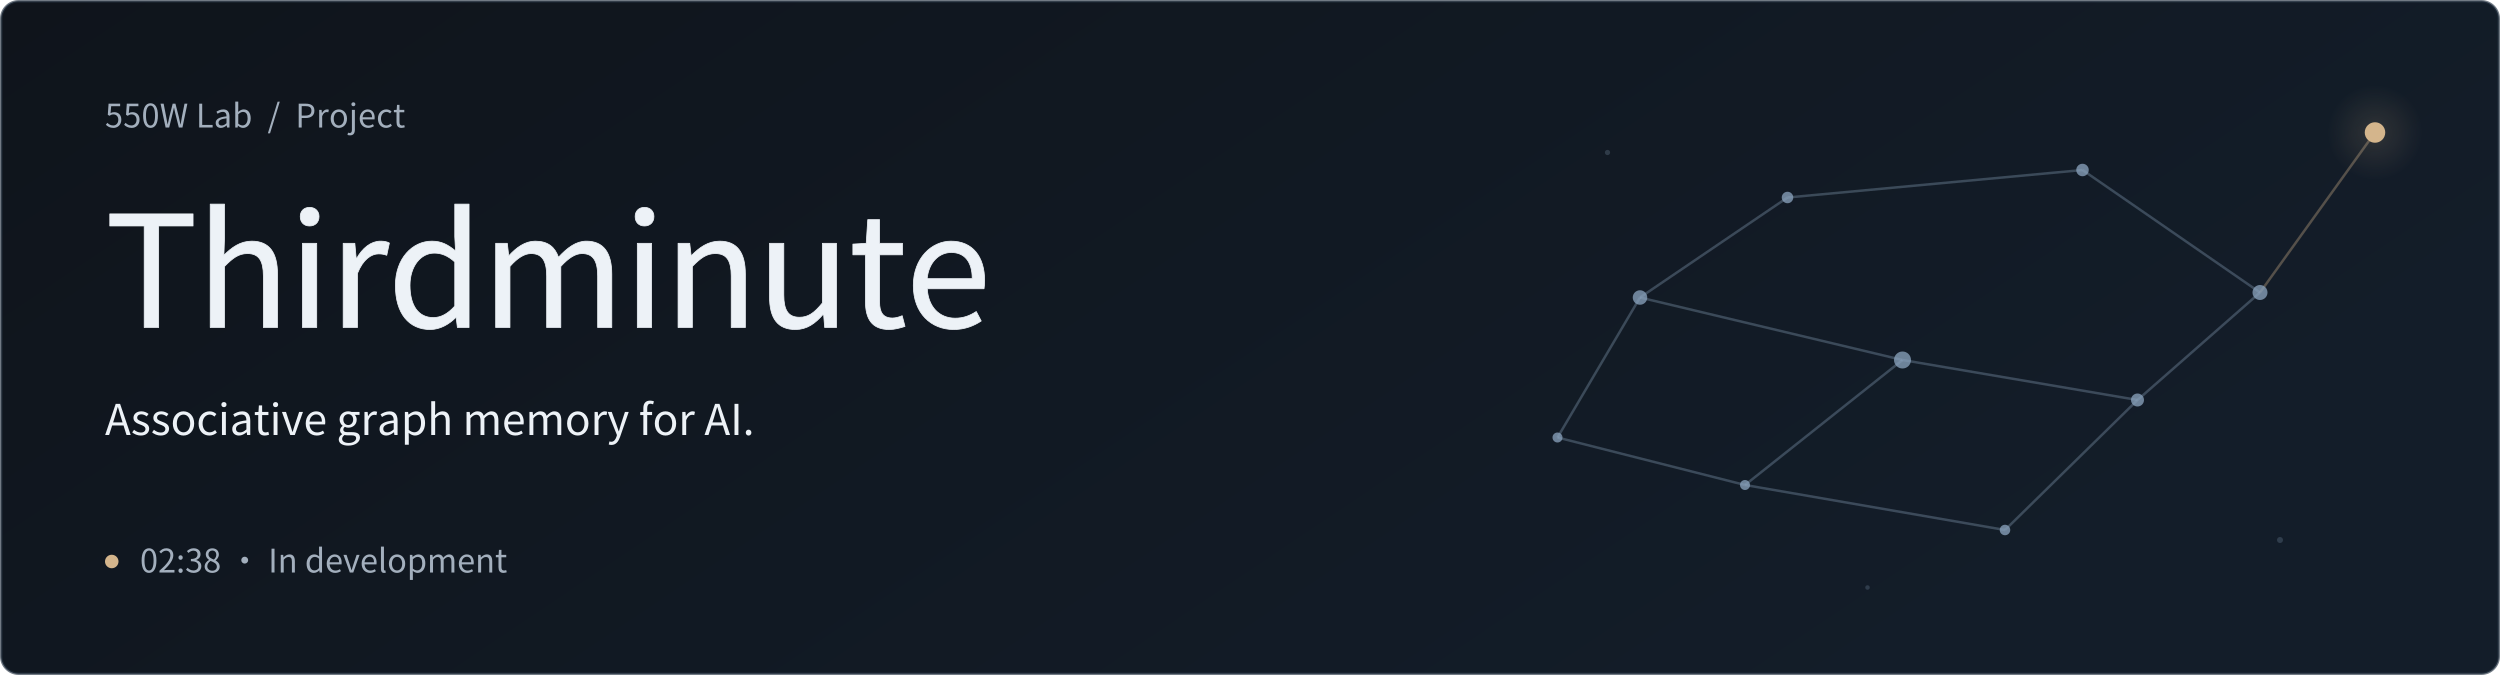
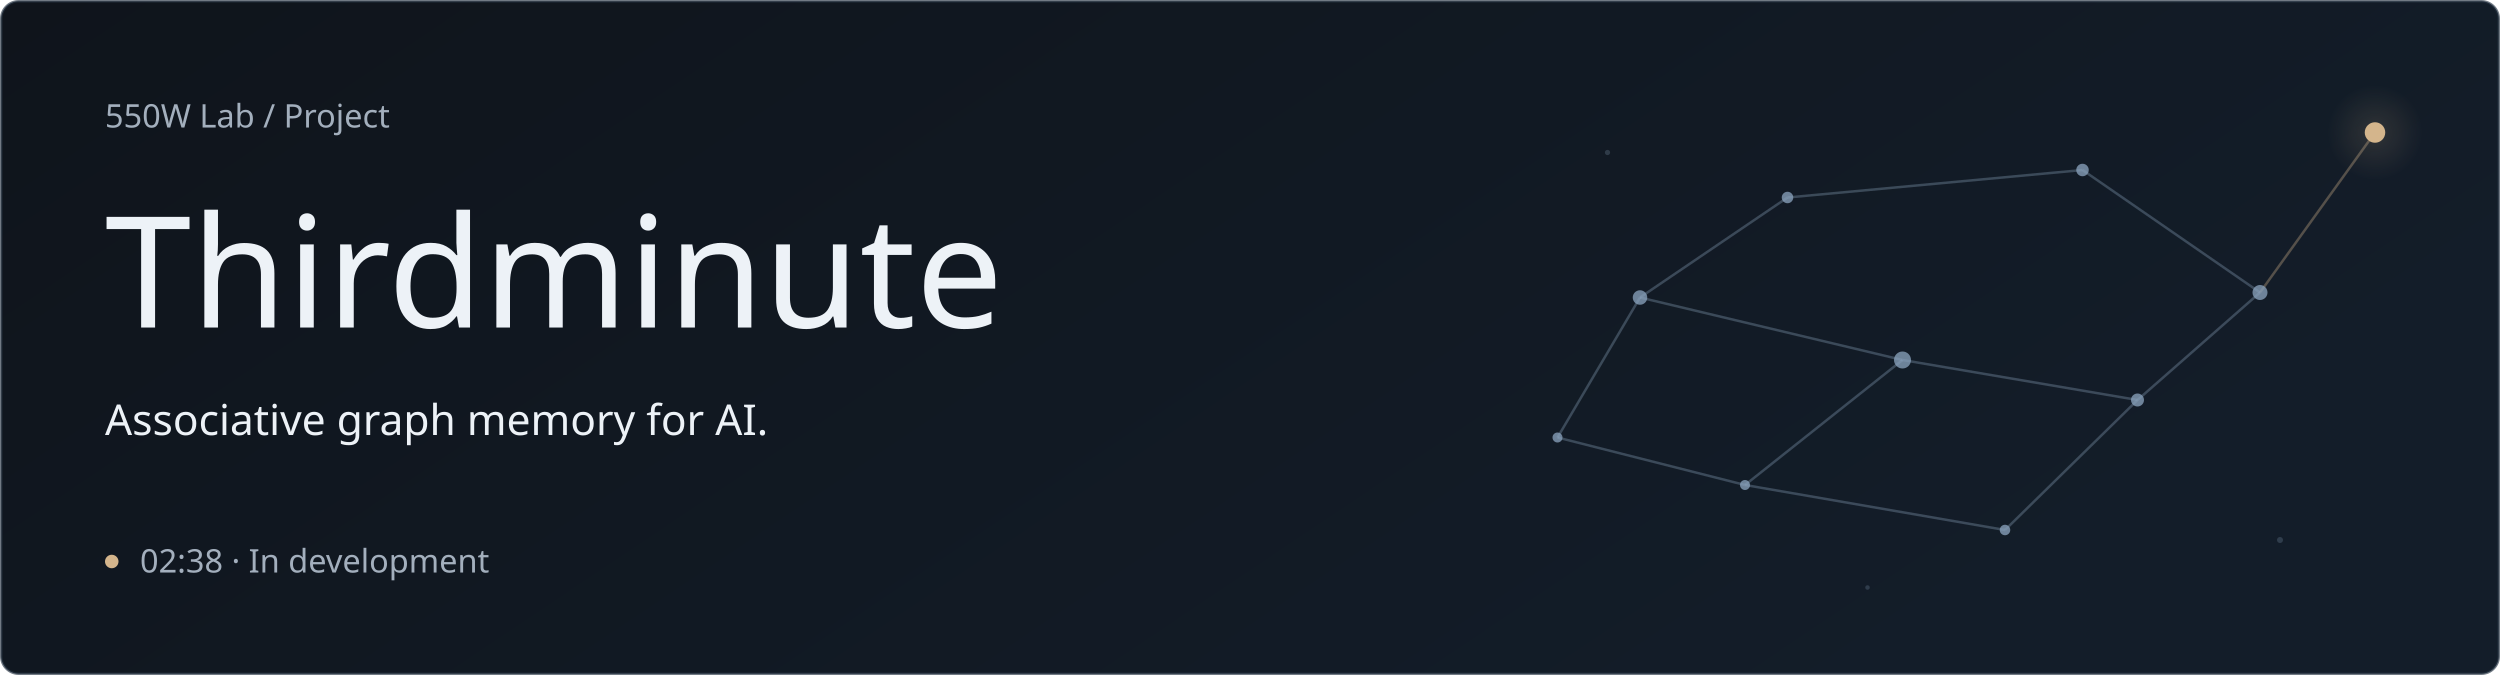
- <svg xmlns="http://www.w3.org/2000/svg" width="1000" height="270" viewBox="0 0 1000 270" role="img" aria-label="Project Thirdminute — Associative graph memory for AI.">
+ <svg xmlns="http://www.w3.org/2000/svg" width="1000" height="270" viewBox="0 0 1000 270" role="img" aria-label="Project Thirdminute — Associative graph memory for AI." xml:lang="en">
  <defs>
    <linearGradient id="surface" x1="0" y1="0" x2="1" y2=".4">
      <stop offset="0" stop-color="#0f141b" />
      <stop offset="1" stop-color="#131d29" />
    </linearGradient>
    <radialGradient id="future-glow">
      <stop offset="0" stop-color="#d4b58c" stop-opacity=".15" />
      <stop offset="1" stop-color="#d4b58c" stop-opacity="0" />
    </radialGradient>
  </defs>
  <rect x=".5" y=".5" width="999" height="269" rx="7" fill="url(#surface)" stroke="#263342" stroke-opacity=".65" />
  <g transform="translate(623 53)" opacity="1">
    <line x1="0" y1="122" x2="33" y2="66" stroke="#8aa3bd" stroke-width="1" opacity=".34" />
    <line x1="0" y1="122" x2="75" y2="141" stroke="#8aa3bd" stroke-width="1" opacity=".34" />
    <line x1="33" y1="66" x2="92" y2="26" stroke="#8aa3bd" stroke-width="1" opacity=".34" />
    <line x1="33" y1="66" x2="138" y2="91" stroke="#8aa3bd" stroke-width="1" opacity=".34" />
    <line x1="75" y1="141" x2="138" y2="91" stroke="#8aa3bd" stroke-width="1" opacity=".34" />
    <line x1="75" y1="141" x2="179" y2="159" stroke="#8aa3bd" stroke-width="1" opacity=".34" />
    <line x1="92" y1="26" x2="210" y2="15" stroke="#8aa3bd" stroke-width="1" opacity=".34" />
    <line x1="138" y1="91" x2="232" y2="107" stroke="#8aa3bd" stroke-width="1" opacity=".34" />
    <line x1="179" y1="159" x2="232" y2="107" stroke="#8aa3bd" stroke-width="1" opacity=".34" />
    <line x1="210" y1="15" x2="281" y2="64" stroke="#8aa3bd" stroke-width="1" opacity=".34" />
    <line x1="232" y1="107" x2="281" y2="64" stroke="#8aa3bd" stroke-width="1" opacity=".34" />
    <line x1="281" y1="64" x2="327" y2="0" stroke="#d4b58c" stroke-width="1" opacity=".34" />
    <circle cx="20" cy="8" r="1.05" fill="#8aa3bd" opacity=".24" />
    <circle cx="124" cy="182" r="0.9" fill="#8aa3bd" opacity=".24" />
    <circle cx="289" cy="163" r="1.2" fill="#8aa3bd" opacity=".24" />
    <circle cx="0" cy="122" r="2.0" fill="#8aa3bd" opacity=".76" />
    <circle cx="33" cy="66" r="2.9" fill="#8aa3bd" opacity=".76" />
    <circle cx="75" cy="141" r="2.0" fill="#8aa3bd" opacity=".76" />
    <circle cx="92" cy="26" r="2.3" fill="#8aa3bd" opacity=".76" />
    <circle cx="138" cy="91" r="3.4" fill="#8aa3bd" opacity=".76" />
    <circle cx="179" cy="159" r="2.1" fill="#8aa3bd" opacity=".76" />
    <circle cx="210" cy="15" r="2.5" fill="#8aa3bd" opacity=".76" />
    <circle cx="232" cy="107" r="2.6" fill="#8aa3bd" opacity=".76" />
    <circle cx="281" cy="64" r="3.0" fill="#8aa3bd" opacity=".76" />
    <circle cx="327" cy="0" r="19" fill="url(#future-glow)" />
    <circle cx="327" cy="0" r="4.1" fill="#d4b58c" />
  </g>
-   <path fill="#a3afbd" transform="translate(42.000 51.000) scale(0.013 -0.013)" d="M262 -13C385 -13 502 78 502 238C502 400 402 472 281 472C237 472 204 461 171 443L190 655H466V733H110L86 391L135 360C177 388 208 403 257 403C349 403 409 341 409 236C409 129 340 63 253 63C168 63 114 102 73 144L27 84C77 35 147 -13 262 -13Z" />
-   <path fill="#a3afbd" transform="translate(49.295 51.000) scale(0.013 -0.013)" d="M262 -13C385 -13 502 78 502 238C502 400 402 472 281 472C237 472 204 461 171 443L190 655H466V733H110L86 391L135 360C177 388 208 403 257 403C349 403 409 341 409 236C409 129 340 63 253 63C168 63 114 102 73 144L27 84C77 35 147 -13 262 -13Z" />
-   <path fill="#a3afbd" transform="translate(56.590 51.000) scale(0.013 -0.013)" d="M278 -13C417 -13 506 113 506 369C506 623 417 746 278 746C138 746 50 623 50 369C50 113 138 -13 278 -13ZM278 61C195 61 138 154 138 369C138 583 195 674 278 674C361 674 418 583 418 369C418 154 361 61 278 61Z" />
-   <path fill="#a3afbd" transform="translate(63.885 51.000) scale(0.013 -0.013)" d="M181 0H291L400 442C412 500 426 553 437 609H441C453 553 464 500 477 442L588 0H700L851 733H763L684 334C671 255 657 176 644 96H638C620 176 604 256 586 334L484 733H399L298 334C280 255 262 176 246 96H242C227 176 213 255 198 334L121 733H26Z" />
-   <path fill="#a3afbd" transform="translate(78.371 51.000) scale(0.013 -0.013)" d="M101 0H514V79H193V733H101Z" />
-   <path fill="#a3afbd" transform="translate(85.510 51.000) scale(0.013 -0.013)" d="M217 -13C284 -13 345 22 397 65H400L408 0H483V334C483 469 428 557 295 557C207 557 131 518 82 486L117 423C160 452 217 481 280 481C369 481 392 414 392 344C161 318 59 259 59 141C59 43 126 -13 217 -13ZM243 61C189 61 147 85 147 147C147 217 209 262 392 283V132C339 85 295 61 243 61Z" />
-   <path fill="#a3afbd" transform="translate(92.909 51.000) scale(0.013 -0.013)" d="M331 -13C455 -13 567 94 567 280C567 448 491 557 351 557C290 557 230 523 180 481L184 578V796H92V0H165L173 56H177C224 13 281 -13 331 -13ZM316 64C280 64 231 78 184 120V406C235 454 283 480 328 480C432 480 472 400 472 279C472 145 406 64 316 64Z" />
-   <path fill="#a3afbd" transform="translate(107.007 51.000) scale(0.013 -0.013)" d="M11 -179H78L377 794H311Z" />
-   <path fill="#a3afbd" transform="translate(118.167 51.000) scale(0.013 -0.013)" d="M101 0H193V292H314C475 292 584 363 584 518C584 678 474 733 310 733H101ZM193 367V658H298C427 658 492 625 492 518C492 413 431 367 302 367Z" />
-   <path fill="#a3afbd" transform="translate(126.476 51.000) scale(0.013 -0.013)" d="M92 0H184V349C220 441 275 475 320 475C343 475 355 472 373 466L390 545C373 554 356 557 332 557C272 557 216 513 178 444H176L167 543H92Z" />
-   <path fill="#a3afbd" transform="translate(131.600 51.000) scale(0.013 -0.013)" d="M303 -13C436 -13 554 91 554 271C554 452 436 557 303 557C170 557 52 452 52 271C52 91 170 -13 303 -13ZM303 63C209 63 146 146 146 271C146 396 209 480 303 480C397 480 461 396 461 271C461 146 397 63 303 63Z" />
-   <path fill="#a3afbd" transform="translate(139.558 51.000) scale(0.013 -0.013)" d="M35 -242C143 -242 184 -173 184 -62V543H93V-62C93 -128 80 -169 26 -169C7 -169 -12 -164 -26 -159L-44 -228C-25 -236 3 -242 35 -242ZM138 655C173 655 199 679 199 716C199 751 173 775 138 775C102 775 77 751 77 716C77 679 102 655 138 655Z" />
-   <path fill="#a3afbd" transform="translate(143.213 51.000) scale(0.013 -0.013)" d="M312 -13C385 -13 443 11 490 42L458 103C417 76 375 60 322 60C219 60 148 134 142 250H508C510 264 512 282 512 302C512 457 434 557 295 557C171 557 52 448 52 271C52 92 167 -13 312 -13ZM141 315C152 423 220 484 297 484C382 484 432 425 432 315Z" />
-   <path fill="#a3afbd" transform="translate(150.495 51.000) scale(0.013 -0.013)" d="M306 -13C371 -13 433 13 482 55L442 117C408 87 364 63 314 63C214 63 146 146 146 271C146 396 218 480 317 480C359 480 394 461 425 433L471 493C433 527 384 557 313 557C173 557 52 452 52 271C52 91 162 -13 306 -13Z" />
-   <path fill="#a3afbd" transform="translate(157.205 51.000) scale(0.013 -0.013)" d="M262 -13C296 -13 332 -3 363 7L345 76C327 68 303 61 283 61C220 61 199 99 199 165V469H347V543H199V696H123L113 543L27 538V469H108V168C108 59 147 -13 262 -13Z" />
-   <path fill="#edf2f7" stroke="#edf2f7" stroke-width="5" stroke-linejoin="round" paint-order="stroke fill" transform="translate(42.000 131.000) scale(0.062 -0.062)" d="M253 0H346V655H568V733H31V655H253Z" />
-   <path fill="#edf2f7" stroke="#edf2f7" stroke-width="5" stroke-linejoin="round" paint-order="stroke fill" transform="translate(78.388 131.000) scale(0.062 -0.062)" d="M92 0H184V394C238 449 276 477 332 477C404 477 435 434 435 332V0H526V344C526 482 474 557 360 557C286 557 230 516 180 466L184 578V796H92Z" />
-   <path fill="#edf2f7" stroke="#edf2f7" stroke-width="5" stroke-linejoin="round" paint-order="stroke fill" transform="translate(115.272 131.000) scale(0.062 -0.062)" d="M92 0H184V543H92ZM138 655C174 655 199 679 199 716C199 751 174 775 138 775C102 775 78 751 78 716C78 679 102 655 138 655Z" />
-   <path fill="#edf2f7" stroke="#edf2f7" stroke-width="5" stroke-linejoin="round" paint-order="stroke fill" transform="translate(131.572 131.000) scale(0.062 -0.062)" d="M92 0H184V349C220 441 275 475 320 475C343 475 355 472 373 466L390 545C373 554 356 557 332 557C272 557 216 513 178 444H176L167 543H92Z" />
-   <path fill="#edf2f7" stroke="#edf2f7" stroke-width="5" stroke-linejoin="round" paint-order="stroke fill" transform="translate(154.878 131.000) scale(0.062 -0.062)" d="M277 -13C342 -13 400 22 442 64H445L453 0H528V796H436V587L441 494C393 533 352 557 288 557C164 557 53 447 53 271C53 90 141 -13 277 -13ZM297 64C202 64 147 141 147 272C147 396 217 480 304 480C349 480 391 464 436 423V138C391 88 347 64 297 64Z" />
-   <path fill="#edf2f7" stroke="#edf2f7" stroke-width="5" stroke-linejoin="round" paint-order="stroke fill" transform="translate(192.568 131.000) scale(0.062 -0.062)" d="M92 0H184V394C233 450 279 477 320 477C389 477 421 434 421 332V0H512V394C563 450 607 477 649 477C718 477 750 434 750 332V0H841V344C841 482 788 557 677 557C610 557 554 514 497 453C475 517 431 557 347 557C282 557 226 516 178 464H176L167 543H92Z" />
-   <path fill="#edf2f7" stroke="#edf2f7" stroke-width="5" stroke-linejoin="round" paint-order="stroke fill" transform="translate(249.230 131.000) scale(0.062 -0.062)" d="M92 0H184V543H92ZM138 655C174 655 199 679 199 716C199 751 174 775 138 775C102 775 78 751 78 716C78 679 102 655 138 655Z" />
-   <path fill="#edf2f7" stroke="#edf2f7" stroke-width="5" stroke-linejoin="round" paint-order="stroke fill" transform="translate(265.530 131.000) scale(0.062 -0.062)" d="M92 0H184V394C238 449 276 477 332 477C404 477 435 434 435 332V0H526V344C526 482 474 557 360 557C286 557 229 516 178 464H176L167 543H92Z" />
-   <path fill="#edf2f7" stroke="#edf2f7" stroke-width="5" stroke-linejoin="round" paint-order="stroke fill" transform="translate(302.600 131.000) scale(0.062 -0.062)" d="M251 -13C325 -13 379 26 430 85H433L440 0H516V543H425V158C373 94 334 66 278 66C206 66 176 109 176 210V543H84V199C84 60 136 -13 251 -13Z" />
-   <path fill="#edf2f7" stroke="#edf2f7" stroke-width="5" stroke-linejoin="round" paint-order="stroke fill" transform="translate(339.484 131.000) scale(0.062 -0.062)" d="M262 -13C296 -13 332 -3 363 7L345 76C327 68 303 61 283 61C220 61 199 99 199 165V469H347V543H199V696H123L113 543L27 538V469H108V168C108 59 147 -13 262 -13Z" />
-   <path fill="#edf2f7" stroke="#edf2f7" stroke-width="5" stroke-linejoin="round" paint-order="stroke fill" transform="translate(362.108 131.000) scale(0.062 -0.062)" d="M312 -13C385 -13 443 11 490 42L458 103C417 76 375 60 322 60C219 60 148 134 142 250H508C510 264 512 282 512 302C512 457 434 557 295 557C171 557 52 448 52 271C52 92 167 -13 312 -13ZM141 315C152 423 220 484 297 484C382 484 432 425 432 315Z" />
-   <path fill="#edf2f7" transform="translate(42.000 174.000) scale(0.017 -0.017)" d="M4 0H97L168 224H436L506 0H604L355 733H252ZM191 297 227 410C253 493 277 572 300 658H304C328 573 351 493 378 410L413 297Z" />
-   <path fill="#edf2f7" transform="translate(52.336 174.000) scale(0.017 -0.017)" d="M234 -13C362 -13 431 60 431 148C431 251 345 283 266 313C205 336 149 356 149 407C149 450 181 486 250 486C298 486 336 465 373 438L417 495C376 529 316 557 249 557C130 557 62 489 62 403C62 310 144 274 220 246C280 224 344 198 344 143C344 96 309 58 237 58C172 58 124 84 76 123L32 62C83 19 157 -13 234 -13Z" />
-   <path fill="#edf2f7" transform="translate(60.292 174.000) scale(0.017 -0.017)" d="M234 -13C362 -13 431 60 431 148C431 251 345 283 266 313C205 336 149 356 149 407C149 450 181 486 250 486C298 486 336 465 373 438L417 495C376 529 316 557 249 557C130 557 62 489 62 403C62 310 144 274 220 246C280 224 344 198 344 143C344 96 309 58 237 58C172 58 124 84 76 123L32 62C83 19 157 -13 234 -13Z" />
-   <path fill="#edf2f7" transform="translate(68.248 174.000) scale(0.017 -0.017)" d="M303 -13C436 -13 554 91 554 271C554 452 436 557 303 557C170 557 52 452 52 271C52 91 170 -13 303 -13ZM303 63C209 63 146 146 146 271C146 396 209 480 303 480C397 480 461 396 461 271C461 146 397 63 303 63Z" />
-   <path fill="#edf2f7" transform="translate(78.550 174.000) scale(0.017 -0.017)" d="M306 -13C371 -13 433 13 482 55L442 117C408 87 364 63 314 63C214 63 146 146 146 271C146 396 218 480 317 480C359 480 394 461 425 433L471 493C433 527 384 557 313 557C173 557 52 452 52 271C52 91 162 -13 306 -13Z" />
-   <path fill="#edf2f7" transform="translate(87.220 174.000) scale(0.017 -0.017)" d="M92 0H184V543H92ZM138 655C174 655 199 679 199 716C199 751 174 775 138 775C102 775 78 751 78 716C78 679 102 655 138 655Z" />
-   <path fill="#edf2f7" transform="translate(91.895 174.000) scale(0.017 -0.017)" d="M217 -13C284 -13 345 22 397 65H400L408 0H483V334C483 469 428 557 295 557C207 557 131 518 82 486L117 423C160 452 217 481 280 481C369 481 392 414 392 344C161 318 59 259 59 141C59 43 126 -13 217 -13ZM243 61C189 61 147 85 147 147C147 217 209 262 392 283V132C339 85 295 61 243 61Z" />
-   <path fill="#edf2f7" transform="translate(101.466 174.000) scale(0.017 -0.017)" d="M262 -13C296 -13 332 -3 363 7L345 76C327 68 303 61 283 61C220 61 199 99 199 165V469H347V543H199V696H123L113 543L27 538V469H108V168C108 59 147 -13 262 -13Z" />
-   <path fill="#edf2f7" transform="translate(107.875 174.000) scale(0.017 -0.017)" d="M92 0H184V543H92ZM138 655C174 655 199 679 199 716C199 751 174 775 138 775C102 775 78 751 78 716C78 679 102 655 138 655Z" />
-   <path fill="#edf2f7" transform="translate(112.550 174.000) scale(0.017 -0.017)" d="M209 0H316L508 543H418L315 234C299 181 281 126 265 74H260C244 126 227 181 210 234L108 543H13Z" />
-   <path fill="#edf2f7" transform="translate(121.407 174.000) scale(0.017 -0.017)" d="M312 -13C385 -13 443 11 490 42L458 103C417 76 375 60 322 60C219 60 148 134 142 250H508C510 264 512 282 512 302C512 457 434 557 295 557C171 557 52 448 52 271C52 92 167 -13 312 -13ZM141 315C152 423 220 484 297 484C382 484 432 425 432 315Z" />
-   <path fill="#edf2f7" transform="translate(134.633 174.000) scale(0.017 -0.017)" d="M275 -250C443 -250 550 -163 550 -62C550 28 486 67 361 67H254C181 67 159 92 159 126C159 156 174 174 194 191C218 179 248 172 274 172C386 172 473 245 473 361C473 408 455 448 429 473H540V543H351C332 551 305 557 274 557C165 557 71 482 71 363C71 298 106 245 142 217V213C113 193 82 157 82 112C82 69 103 40 131 23V18C80 -13 51 -58 51 -105C51 -198 143 -250 275 -250ZM274 234C212 234 159 284 159 363C159 443 211 490 274 490C339 490 390 443 390 363C390 284 337 234 274 234ZM288 -187C189 -187 131 -150 131 -92C131 -61 147 -28 186 0C210 -6 236 -8 256 -8H350C422 -8 460 -26 460 -77C460 -133 393 -187 288 -187Z" />
-   <path fill="#edf2f7" transform="translate(144.221 174.000) scale(0.017 -0.017)" d="M92 0H184V349C220 441 275 475 320 475C343 475 355 472 373 466L390 545C373 554 356 557 332 557C272 557 216 513 178 444H176L167 543H92Z" />
-   <path fill="#edf2f7" transform="translate(150.817 174.000) scale(0.017 -0.017)" d="M217 -13C284 -13 345 22 397 65H400L408 0H483V334C483 469 428 557 295 557C207 557 131 518 82 486L117 423C160 452 217 481 280 481C369 481 392 414 392 344C161 318 59 259 59 141C59 43 126 -13 217 -13ZM243 61C189 61 147 85 147 147C147 217 209 262 392 283V132C339 85 295 61 243 61Z" />
-   <path fill="#edf2f7" transform="translate(160.388 174.000) scale(0.017 -0.017)" d="M92 -229H184V-45L181 50C230 9 282 -13 331 -13C455 -13 567 94 567 280C567 448 491 557 351 557C288 557 227 521 178 480H176L167 543H92ZM316 64C280 64 232 78 184 120V406C236 454 283 480 328 480C432 480 472 400 472 279C472 145 406 64 316 64Z" />
-   <path fill="#edf2f7" transform="translate(170.928 174.000) scale(0.017 -0.017)" d="M92 0H184V394C238 449 276 477 332 477C404 477 435 434 435 332V0H526V344C526 482 474 557 360 557C286 557 230 516 180 466L184 578V796H92Z" />
-   <path fill="#edf2f7" transform="translate(185.055 174.000) scale(0.017 -0.017)" d="M92 0H184V394C233 450 279 477 320 477C389 477 421 434 421 332V0H512V394C563 450 607 477 649 477C718 477 750 434 750 332V0H841V344C841 482 788 557 677 557C610 557 554 514 497 453C475 517 431 557 347 557C282 557 226 516 178 464H176L167 543H92Z" />
-   <path fill="#edf2f7" transform="translate(200.797 174.000) scale(0.017 -0.017)" d="M312 -13C385 -13 443 11 490 42L458 103C417 76 375 60 322 60C219 60 148 134 142 250H508C510 264 512 282 512 302C512 457 434 557 295 557C171 557 52 448 52 271C52 92 167 -13 312 -13ZM141 315C152 423 220 484 297 484C382 484 432 425 432 315Z" />
-   <path fill="#edf2f7" transform="translate(210.215 174.000) scale(0.017 -0.017)" d="M92 0H184V394C233 450 279 477 320 477C389 477 421 434 421 332V0H512V394C563 450 607 477 649 477C718 477 750 434 750 332V0H841V344C841 482 788 557 677 557C610 557 554 514 497 453C475 517 431 557 347 557C282 557 226 516 178 464H176L167 543H92Z" />
-   <path fill="#edf2f7" transform="translate(225.957 174.000) scale(0.017 -0.017)" d="M303 -13C436 -13 554 91 554 271C554 452 436 557 303 557C170 557 52 452 52 271C52 91 170 -13 303 -13ZM303 63C209 63 146 146 146 271C146 396 209 480 303 480C397 480 461 396 461 271C461 146 397 63 303 63Z" />
-   <path fill="#edf2f7" transform="translate(236.259 174.000) scale(0.017 -0.017)" d="M92 0H184V349C220 441 275 475 320 475C343 475 355 472 373 466L390 545C373 554 356 557 332 557C272 557 216 513 178 444H176L167 543H92Z" />
-   <path fill="#edf2f7" transform="translate(242.855 174.000) scale(0.017 -0.017)" d="M101 -234C209 -234 266 -152 304 -46L508 543H419L321 242C307 193 291 138 277 88H272C253 139 235 194 218 242L108 543H13L231 -1L219 -42C196 -109 158 -159 97 -159C82 -159 66 -154 55 -150L37 -223C54 -230 76 -234 101 -234Z" />
-   <path fill="#edf2f7" transform="translate(255.520 174.000) scale(0.017 -0.017)" d="M33 469H107V0H198V469H313V543H198V629C198 699 223 736 275 736C294 736 316 731 336 721L356 792C331 802 299 809 265 809C157 809 107 740 107 630V543L33 538Z" />
-   <path fill="#edf2f7" transform="translate(261.045 174.000) scale(0.017 -0.017)" d="M303 -13C436 -13 554 91 554 271C554 452 436 557 303 557C170 557 52 452 52 271C52 91 170 -13 303 -13ZM303 63C209 63 146 146 146 271C146 396 209 480 303 480C397 480 461 396 461 271C461 146 397 63 303 63Z" />
-   <path fill="#edf2f7" transform="translate(271.347 174.000) scale(0.017 -0.017)" d="M92 0H184V349C220 441 275 475 320 475C343 475 355 472 373 466L390 545C373 554 356 557 332 557C272 557 216 513 178 444H176L167 543H92Z" />
-   <path fill="#edf2f7" transform="translate(281.751 174.000) scale(0.017 -0.017)" d="M4 0H97L168 224H436L506 0H604L355 733H252ZM191 297 227 410C253 493 277 572 300 658H304C328 573 351 493 378 410L413 297Z" />
-   <path fill="#edf2f7" transform="translate(292.087 174.000) scale(0.017 -0.017)" d="M101 0H193V733H101Z" />
-   <path fill="#edf2f7" transform="translate(297.068 174.000) scale(0.017 -0.017)" d="M139 -13C175 -13 205 15 205 56C205 98 175 126 139 126C102 126 73 98 73 56C73 15 102 -13 139 -13Z" />
-   <circle cx="44.7" cy="224.6" r="2.7" fill="#d4b58c" />
-   <path fill="#a3afbd" transform="translate(56.000 229.000) scale(0.013 -0.013)" d="M278 -13C417 -13 506 113 506 369C506 623 417 746 278 746C138 746 50 623 50 369C50 113 138 -13 278 -13ZM278 61C195 61 138 154 138 369C138 583 195 674 278 674C361 674 418 583 418 369C418 154 361 61 278 61Z" />
-   <path fill="#a3afbd" transform="translate(63.215 229.000) scale(0.013 -0.013)" d="M44 0H505V79H302C265 79 220 75 182 72C354 235 470 384 470 531C470 661 387 746 256 746C163 746 99 704 40 639L93 587C134 636 185 672 245 672C336 672 380 611 380 527C380 401 274 255 44 54Z" />
-   <path fill="#a3afbd" transform="translate(70.430 229.000) scale(0.013 -0.013)" d="M139 390C175 390 205 418 205 460C205 501 175 530 139 530C102 530 73 501 73 460C73 418 102 390 139 390ZM139 -13C175 -13 205 15 205 56C205 98 175 126 139 126C102 126 73 98 73 56C73 15 102 -13 139 -13Z" />
-   <path fill="#a3afbd" transform="translate(74.044 229.000) scale(0.013 -0.013)" d="M263 -13C394 -13 499 65 499 196C499 297 430 361 344 382V387C422 414 474 474 474 563C474 679 384 746 260 746C176 746 111 709 56 659L105 601C147 643 198 672 257 672C334 672 381 626 381 556C381 477 330 416 178 416V346C348 346 406 288 406 199C406 115 345 63 257 63C174 63 119 103 76 147L29 88C77 35 149 -13 263 -13Z" />
-   <path fill="#a3afbd" transform="translate(81.259 229.000) scale(0.013 -0.013)" d="M280 -13C417 -13 509 70 509 176C509 277 450 332 386 369V374C429 408 483 474 483 551C483 664 407 744 282 744C168 744 81 669 81 558C81 481 127 426 180 389V385C113 349 46 280 46 182C46 69 144 -13 280 -13ZM330 398C243 432 164 471 164 558C164 629 213 676 281 676C359 676 405 619 405 546C405 492 379 442 330 398ZM281 55C193 55 127 112 127 190C127 260 169 318 228 356C332 314 422 278 422 179C422 106 366 55 281 55Z" />
-   <path fill="#a3afbd" transform="translate(91.386 229.000) scale(0.013 -0.013)" d="M500 486C441 486 394 439 394 380C394 321 441 274 500 274C559 274 606 321 606 380C606 439 559 486 500 486Z" />
-   <path fill="#a3afbd" transform="translate(107.298 229.000) scale(0.013 -0.013)" d="M101 0H193V733H101Z" />
-   <path fill="#a3afbd" transform="translate(111.107 229.000) scale(0.013 -0.013)" d="M92 0H184V394C238 449 276 477 332 477C404 477 435 434 435 332V0H526V344C526 482 474 557 360 557C286 557 229 516 178 464H176L167 543H92Z" />
-   <path fill="#a3afbd" transform="translate(121.949 229.000) scale(0.013 -0.013)" d="M277 -13C342 -13 400 22 442 64H445L453 0H528V796H436V587L441 494C393 533 352 557 288 557C164 557 53 447 53 271C53 90 141 -13 277 -13ZM297 64C202 64 147 141 147 272C147 396 217 480 304 480C349 480 391 464 436 423V138C391 88 347 64 297 64Z" />
-   <path fill="#a3afbd" transform="translate(130.009 229.000) scale(0.013 -0.013)" d="M312 -13C385 -13 443 11 490 42L458 103C417 76 375 60 322 60C219 60 148 134 142 250H508C510 264 512 282 512 302C512 457 434 557 295 557C171 557 52 448 52 271C52 92 167 -13 312 -13ZM141 315C152 423 220 484 297 484C382 484 432 425 432 315Z" />
-   <path fill="#a3afbd" transform="translate(137.211 229.000) scale(0.013 -0.013)" d="M209 0H316L508 543H418L315 234C299 181 281 126 265 74H260C244 126 227 181 210 234L108 543H13Z" />
-   <path fill="#a3afbd" transform="translate(143.984 229.000) scale(0.013 -0.013)" d="M312 -13C385 -13 443 11 490 42L458 103C417 76 375 60 322 60C219 60 148 134 142 250H508C510 264 512 282 512 302C512 457 434 557 295 557C171 557 52 448 52 271C52 92 167 -13 312 -13ZM141 315C152 423 220 484 297 484C382 484 432 425 432 315Z" />
-   <path fill="#a3afbd" transform="translate(151.186 229.000) scale(0.013 -0.013)" d="M188 -13C213 -13 228 -9 241 -5L228 65C218 63 214 63 209 63C195 63 184 74 184 102V796H92V108C92 31 120 -13 188 -13Z" />
-   <path fill="#a3afbd" transform="translate(154.878 229.000) scale(0.013 -0.013)" d="M303 -13C436 -13 554 91 554 271C554 452 436 557 303 557C170 557 52 452 52 271C52 91 170 -13 303 -13ZM303 63C209 63 146 146 146 271C146 396 209 480 303 480C397 480 461 396 461 271C461 146 397 63 303 63Z" />
-   <path fill="#a3afbd" transform="translate(162.756 229.000) scale(0.013 -0.013)" d="M92 -229H184V-45L181 50C230 9 282 -13 331 -13C455 -13 567 94 567 280C567 448 491 557 351 557C288 557 227 521 178 480H176L167 543H92ZM316 64C280 64 232 78 184 120V406C236 454 283 480 328 480C432 480 472 400 472 279C472 145 406 64 316 64Z" />
-   <path fill="#a3afbd" transform="translate(170.816 229.000) scale(0.013 -0.013)" d="M92 0H184V394C233 450 279 477 320 477C389 477 421 434 421 332V0H512V394C563 450 607 477 649 477C718 477 750 434 750 332V0H841V344C841 482 788 557 677 557C610 557 554 514 497 453C475 517 431 557 347 557C282 557 226 516 178 464H176L167 543H92Z" />
-   <path fill="#a3afbd" transform="translate(182.854 229.000) scale(0.013 -0.013)" d="M312 -13C385 -13 443 11 490 42L458 103C417 76 375 60 322 60C219 60 148 134 142 250H508C510 264 512 282 512 302C512 457 434 557 295 557C171 557 52 448 52 271C52 92 167 -13 312 -13ZM141 315C152 423 220 484 297 484C382 484 432 425 432 315Z" />
-   <path fill="#a3afbd" transform="translate(190.056 229.000) scale(0.013 -0.013)" d="M92 0H184V394C238 449 276 477 332 477C404 477 435 434 435 332V0H526V344C526 482 474 557 360 557C286 557 229 516 178 464H176L167 543H92Z" />
-   <path fill="#a3afbd" transform="translate(197.986 229.000) scale(0.013 -0.013)" d="M262 -13C296 -13 332 -3 363 7L345 76C327 68 303 61 283 61C220 61 199 99 199 165V469H347V543H199V696H123L113 543L27 538V469H108V168C108 59 147 -13 262 -13Z" />
+   <g font-family="-apple-system, BlinkMacSystemFont, 'Segoe UI', 'Noto Sans', Helvetica, Arial, sans-serif, 'Apple Color Emoji', 'Segoe UI Emoji'" font-weight="400">
+     <text x="42" y="51" font-size="13" fill="#a3afbd">550W Lab  /  Project</text>
+     <text x="42" y="131" font-size="62" fill="#edf2f7">Thirdminute</text>
+     <text x="42" y="174" font-size="17" fill="#edf2f7">Associative graph memory for AI.</text>
+     <circle cx="44.7" cy="224.6" r="2.7" fill="#d4b58c" />
+     <text x="56" y="229" font-size="13" fill="#a3afbd">02:38 · In development</text>
+   </g>
</svg>
